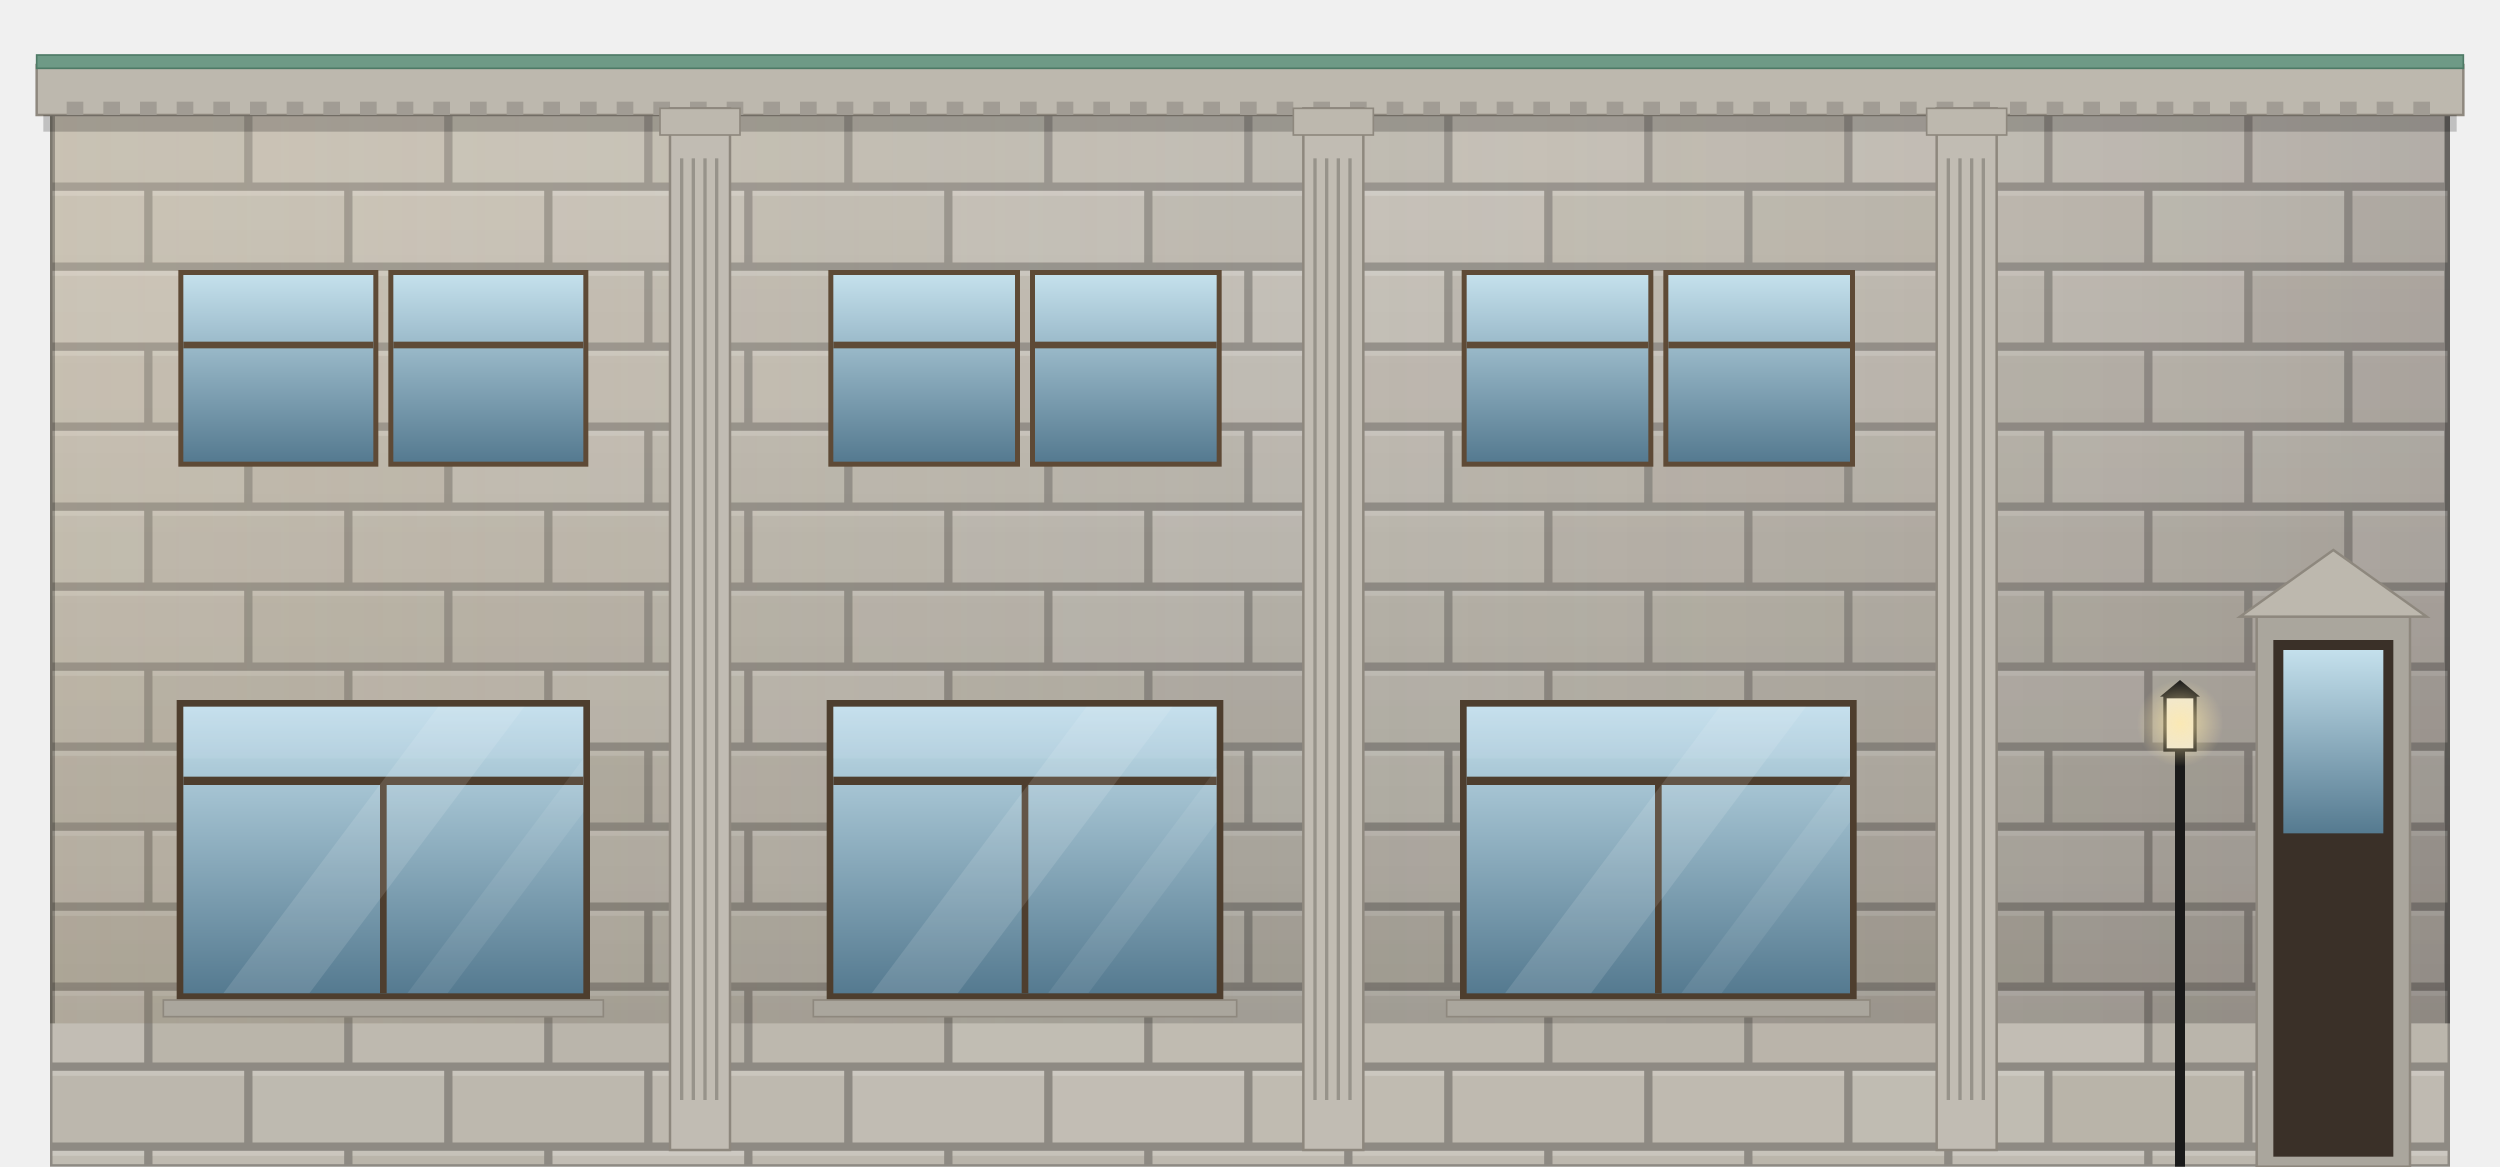
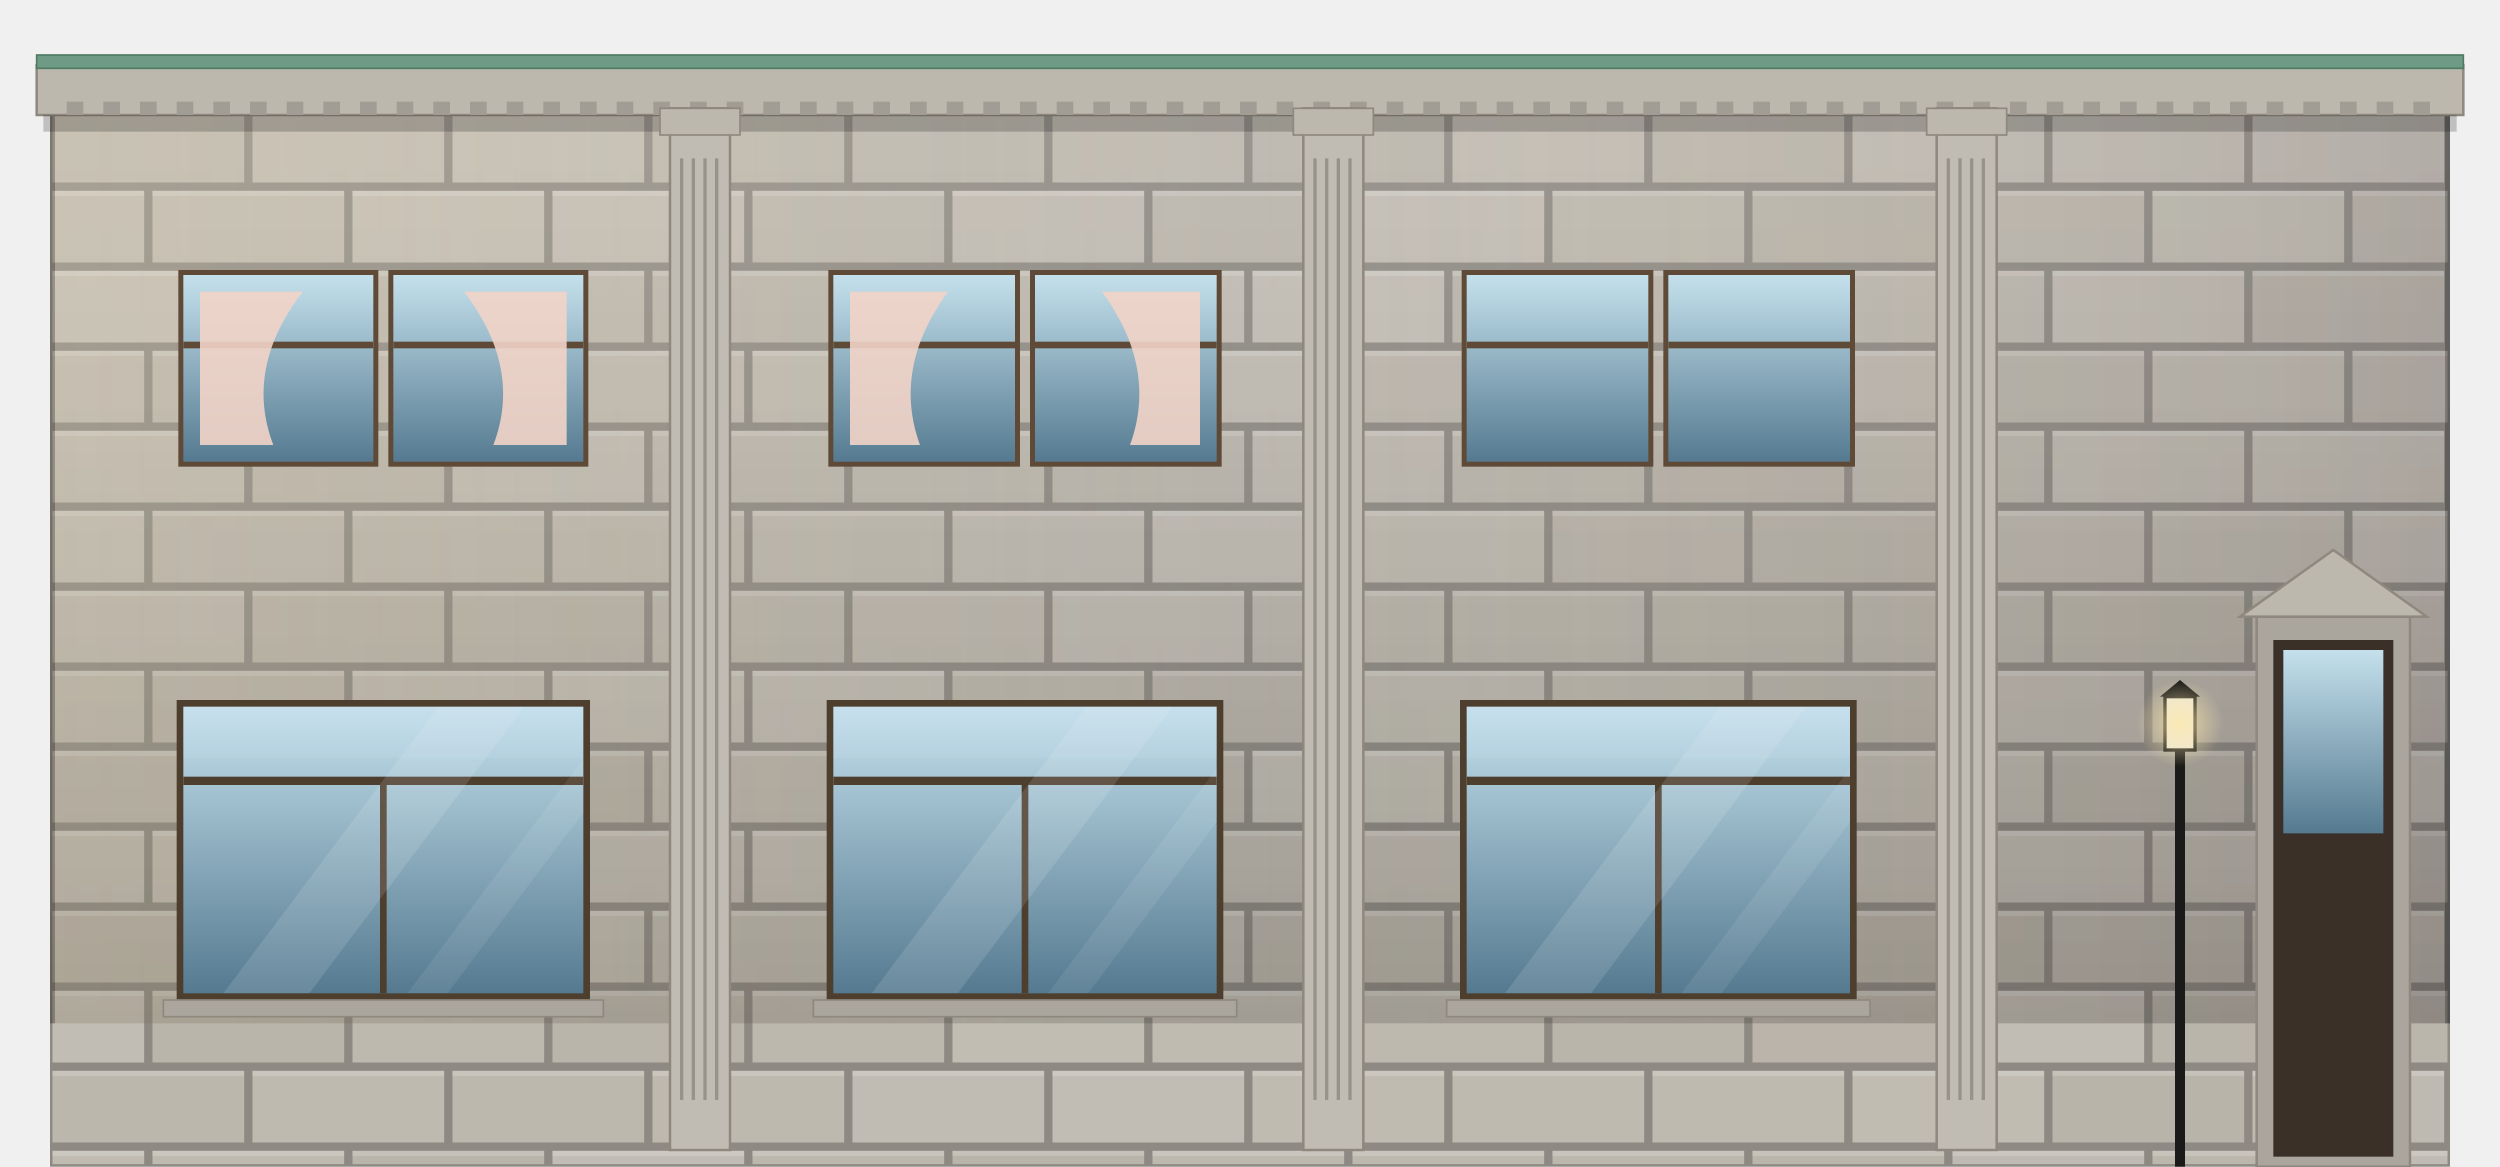
<svg xmlns="http://www.w3.org/2000/svg" width="1500.0" height="700.0" viewBox="0 0 1500.0 700.0">
  <defs>
    <linearGradient id="glass" x1="0" y1="0" x2="0" y2="1">
      <stop offset="0" stop-color="#C4E0EC" />
      <stop offset="1" stop-color="#557A90" />
    </linearGradient>
    <linearGradient id="shade" x1="0" y1="0" x2="0" y2="1">
      <stop offset="0" stop-color="#FFFFFF" stop-opacity="0.1" />
      <stop offset="1" stop-color="#000000" stop-opacity="0.16" />
    </linearGradient>
    <radialGradient id="glow">
      <stop offset="0" stop-color="#FFE9A8" stop-opacity="0.75" />
      <stop offset="1" stop-color="#FFE9A8" stop-opacity="0" />
    </radialGradient>
    <linearGradient id="warm" x1="0" y1="0" x2="0" y2="1">
      <stop offset="0" stop-color="#FFE7B5" />
      <stop offset="1" stop-color="#D98E4A" />
    </linearGradient>
    <linearGradient id="drop" x1="0" y1="0" x2="0" y2="1">
      <stop offset="0" stop-color="#2A1408" stop-opacity="0.3" />
      <stop offset="1" stop-color="#2A1408" stop-opacity="0" />
    </linearGradient>
    <linearGradient id="sun" x1="0" y1="0" x2="1" y2="0">
      <stop offset="0" stop-color="#FFE6B8" stop-opacity="0.14" />
      <stop offset="0.5" stop-color="#FFE6B8" stop-opacity="0" />
      <stop offset="1" stop-color="#1A0C14" stop-opacity="0.12" />
    </linearGradient>
    <radialGradient id="pumpkin_glow">
      <stop offset="0" stop-color="#FFB347" stop-opacity="0.6" />
      <stop offset="1" stop-color="#FFB347" stop-opacity="0" />
    </radialGradient>
  </defs>
  <rect x="30.0" y="65.0" width="1440.0" height="635.0" fill="#8e8a83" />
  <rect x="31.5" y="66.5" width="115.0" height="43.0" fill="#bab5ab" />
  <rect x="31.5" y="66.5" width="115.0" height="3.0" fill="#FFFFFF" opacity="0.18" />
  <rect x="151.5" y="66.5" width="115.0" height="43.0" fill="#bdb8ae" />
  <rect x="151.5" y="66.5" width="115.0" height="3.0" fill="#FFFFFF" opacity="0.18" />
  <rect x="271.5" y="66.5" width="115.0" height="43.0" fill="#bebab0" />
  <rect x="271.5" y="66.5" width="115.0" height="3.0" fill="#FFFFFF" opacity="0.18" />
  <rect x="391.5" y="66.5" width="115.0" height="43.0" fill="#bab5aa" />
  <rect x="391.5" y="66.5" width="115.0" height="3.0" fill="#FFFFFF" opacity="0.18" />
  <rect x="511.5" y="66.5" width="115.0" height="43.0" fill="#bab5ab" />
  <rect x="511.5" y="66.5" width="115.0" height="3.0" fill="#FFFFFF" opacity="0.18" />
  <rect x="631.5" y="66.5" width="115.0" height="43.0" fill="#bcb7ad" />
  <rect x="631.5" y="66.5" width="115.0" height="3.0" fill="#FFFFFF" opacity="0.18" />
  <rect x="751.5" y="66.5" width="115.0" height="43.0" fill="#b9b4aa" />
  <rect x="751.5" y="66.5" width="115.0" height="3.0" fill="#FFFFFF" opacity="0.18" />
  <rect x="871.5" y="66.5" width="115.0" height="43.0" fill="#bfbab0" />
  <rect x="871.5" y="66.5" width="115.0" height="3.0" fill="#FFFFFF" opacity="0.18" />
  <rect x="991.5" y="66.5" width="115.0" height="43.0" fill="#bbb6ab" />
  <rect x="991.5" y="66.5" width="115.0" height="3.0" fill="#FFFFFF" opacity="0.18" />
  <rect x="1111.5" y="66.5" width="115.0" height="43.0" fill="#c1bcb3" />
  <rect x="1111.5" y="66.5" width="115.0" height="3.0" fill="#FFFFFF" opacity="0.18" />
  <rect x="1231.5" y="66.5" width="115.0" height="43.0" fill="#c1bcb3" />
  <rect x="1231.5" y="66.5" width="115.0" height="3.0" fill="#FFFFFF" opacity="0.18" />
  <rect x="1351.5" y="66.5" width="115.0" height="43.0" fill="#c1bcb3" />
  <rect x="1351.5" y="66.5" width="115.0" height="3.0" fill="#FFFFFF" opacity="0.18" />
  <rect x="31.5" y="114.5" width="55.0" height="43.0" fill="#beb9af" />
  <rect x="31.5" y="114.5" width="55.0" height="3.0" fill="#FFFFFF" opacity="0.18" />
  <rect x="91.5" y="114.5" width="115.0" height="43.0" fill="#bdb8ae" />
  <rect x="91.5" y="114.5" width="115.0" height="3.0" fill="#FFFFFF" opacity="0.18" />
  <rect x="211.5" y="114.5" width="115.0" height="43.0" fill="#c0bbb1" />
  <rect x="211.5" y="114.5" width="115.0" height="3.0" fill="#FFFFFF" opacity="0.18" />
  <rect x="331.5" y="114.5" width="115.0" height="43.0" fill="#c0bbb2" />
  <rect x="331.5" y="114.5" width="115.0" height="3.0" fill="#FFFFFF" opacity="0.18" />
  <rect x="451.5" y="114.5" width="115.0" height="43.0" fill="#bbb6ac" />
  <rect x="451.5" y="114.5" width="115.0" height="3.0" fill="#FFFFFF" opacity="0.18" />
  <rect x="571.5" y="114.5" width="115.0" height="43.0" fill="#bfbab1" />
  <rect x="571.5" y="114.5" width="115.0" height="3.0" fill="#FFFFFF" opacity="0.18" />
  <rect x="691.5" y="114.5" width="115.0" height="43.0" fill="#bab5ab" />
  <rect x="691.5" y="114.5" width="115.0" height="3.0" fill="#FFFFFF" opacity="0.18" />
  <rect x="811.5" y="114.5" width="115.0" height="43.0" fill="#c1bcb3" />
  <rect x="811.5" y="114.5" width="115.0" height="3.0" fill="#FFFFFF" opacity="0.18" />
  <rect x="931.5" y="114.5" width="115.0" height="43.0" fill="#bdb8ad" />
  <rect x="931.5" y="114.5" width="115.0" height="3.0" fill="#FFFFFF" opacity="0.18" />
  <rect x="1051.5" y="114.5" width="115.0" height="43.0" fill="#bab5aa" />
  <rect x="1051.5" y="114.5" width="115.0" height="3.0" fill="#FFFFFF" opacity="0.18" />
  <rect x="1171.5" y="114.5" width="115.0" height="43.0" fill="#beb9af" />
  <rect x="1171.5" y="114.5" width="115.0" height="3.0" fill="#FFFFFF" opacity="0.18" />
  <rect x="1291.5" y="114.5" width="115.0" height="43.0" fill="#c2beb4" />
  <rect x="1291.5" y="114.5" width="115.0" height="3.0" fill="#FFFFFF" opacity="0.18" />
  <rect x="1411.5" y="114.5" width="57.0" height="43.0" fill="#bbb6ac" />
  <rect x="1411.5" y="114.5" width="57.0" height="3.0" fill="#FFFFFF" opacity="0.18" />
  <rect x="31.5" y="162.5" width="115.0" height="43.0" fill="#c1bcb3" />
  <rect x="31.5" y="162.5" width="115.0" height="3.0" fill="#FFFFFF" opacity="0.18" />
  <rect x="151.5" y="162.5" width="115.0" height="43.0" fill="#bcb7ad" />
  <rect x="151.5" y="162.5" width="115.0" height="3.0" fill="#FFFFFF" opacity="0.18" />
  <rect x="271.5" y="162.5" width="115.0" height="43.0" fill="#bcb7ad" />
  <rect x="271.5" y="162.5" width="115.0" height="3.0" fill="#FFFFFF" opacity="0.18" />
  <rect x="391.5" y="162.5" width="115.0" height="43.0" fill="#bab5ab" />
  <rect x="391.5" y="162.5" width="115.0" height="3.0" fill="#FFFFFF" opacity="0.18" />
  <rect x="511.5" y="162.5" width="115.0" height="43.0" fill="#bcb7ad" />
  <rect x="511.5" y="162.5" width="115.0" height="3.0" fill="#FFFFFF" opacity="0.18" />
  <rect x="631.5" y="162.5" width="115.0" height="43.0" fill="#c1bcb3" />
  <rect x="631.5" y="162.5" width="115.0" height="3.0" fill="#FFFFFF" opacity="0.18" />
  <rect x="751.5" y="162.5" width="115.0" height="43.0" fill="#c2bdb4" />
  <rect x="751.5" y="162.5" width="115.0" height="3.0" fill="#FFFFFF" opacity="0.18" />
  <rect x="871.5" y="162.5" width="115.0" height="43.0" fill="#bab5ab" />
  <rect x="871.5" y="162.5" width="115.0" height="3.0" fill="#FFFFFF" opacity="0.18" />
  <rect x="991.5" y="162.5" width="115.0" height="43.0" fill="#bcb7ad" />
  <rect x="991.5" y="162.5" width="115.0" height="3.0" fill="#FFFFFF" opacity="0.18" />
  <rect x="1111.5" y="162.5" width="115.0" height="43.0" fill="#bfbab0" />
  <rect x="1111.5" y="162.5" width="115.0" height="3.0" fill="#FFFFFF" opacity="0.18" />
  <rect x="1231.5" y="162.5" width="115.0" height="43.0" fill="#c2bdb4" />
  <rect x="1231.5" y="162.5" width="115.0" height="3.0" fill="#FFFFFF" opacity="0.18" />
  <rect x="1351.5" y="162.5" width="115.0" height="43.0" fill="#bab5ab" />
  <rect x="1351.5" y="162.5" width="115.0" height="3.0" fill="#FFFFFF" opacity="0.18" />
  <rect x="31.5" y="210.5" width="55.0" height="43.0" fill="#beb9af" />
  <rect x="31.5" y="210.5" width="55.0" height="3.0" fill="#FFFFFF" opacity="0.18" />
  <rect x="91.5" y="210.5" width="115.0" height="43.0" fill="#bcb7ad" />
  <rect x="91.5" y="210.5" width="115.0" height="3.0" fill="#FFFFFF" opacity="0.18" />
  <rect x="211.5" y="210.5" width="115.0" height="43.0" fill="#bdb7ad" />
  <rect x="211.5" y="210.5" width="115.0" height="3.0" fill="#FFFFFF" opacity="0.18" />
  <rect x="331.5" y="210.5" width="115.0" height="43.0" fill="#beb9af" />
  <rect x="331.5" y="210.5" width="115.0" height="3.0" fill="#FFFFFF" opacity="0.18" />
  <rect x="451.5" y="210.5" width="115.0" height="43.0" fill="#bfbab0" />
  <rect x="451.5" y="210.5" width="115.0" height="3.0" fill="#FFFFFF" opacity="0.18" />
  <rect x="571.5" y="210.5" width="115.0" height="43.0" fill="#bdb8ae" />
  <rect x="571.5" y="210.5" width="115.0" height="3.0" fill="#FFFFFF" opacity="0.18" />
  <rect x="691.5" y="210.5" width="115.0" height="43.0" fill="#c1bcb3" />
  <rect x="691.5" y="210.5" width="115.0" height="3.0" fill="#FFFFFF" opacity="0.18" />
  <rect x="811.5" y="210.5" width="115.0" height="43.0" fill="#bdb7ad" />
  <rect x="811.5" y="210.5" width="115.0" height="3.0" fill="#FFFFFF" opacity="0.18" />
  <rect x="931.5" y="210.5" width="115.0" height="43.0" fill="#c1bcb3" />
  <rect x="931.5" y="210.5" width="115.0" height="3.0" fill="#FFFFFF" opacity="0.18" />
  <rect x="1051.5" y="210.5" width="115.0" height="43.0" fill="#bfbab1" />
  <rect x="1051.5" y="210.5" width="115.0" height="3.0" fill="#FFFFFF" opacity="0.18" />
  <rect x="1171.5" y="210.5" width="115.0" height="43.0" fill="#bbb6ac" />
  <rect x="1171.5" y="210.5" width="115.0" height="3.0" fill="#FFFFFF" opacity="0.18" />
  <rect x="1291.5" y="210.5" width="115.0" height="43.0" fill="#bfbbb1" />
  <rect x="1291.5" y="210.5" width="115.0" height="3.0" fill="#FFFFFF" opacity="0.18" />
  <rect x="1411.5" y="210.5" width="57.0" height="43.0" fill="#bcb7ad" />
  <rect x="1411.5" y="210.5" width="57.0" height="3.0" fill="#FFFFFF" opacity="0.18" />
  <rect x="31.5" y="258.5" width="115.0" height="43.0" fill="#bfbab0" />
  <rect x="31.5" y="258.5" width="115.0" height="3.0" fill="#FFFFFF" opacity="0.18" />
  <rect x="151.5" y="258.5" width="115.0" height="43.0" fill="#bbb6ac" />
  <rect x="151.5" y="258.5" width="115.0" height="3.0" fill="#FFFFFF" opacity="0.18" />
  <rect x="271.5" y="258.5" width="115.0" height="43.0" fill="#c0bbb2" />
  <rect x="271.5" y="258.5" width="115.0" height="3.0" fill="#FFFFFF" opacity="0.18" />
  <rect x="391.5" y="258.5" width="115.0" height="43.0" fill="#bcb7ad" />
  <rect x="391.5" y="258.5" width="115.0" height="3.0" fill="#FFFFFF" opacity="0.18" />
  <rect x="511.5" y="258.5" width="115.0" height="43.0" fill="#bdb8ae" />
  <rect x="511.5" y="258.5" width="115.0" height="3.0" fill="#FFFFFF" opacity="0.18" />
  <rect x="631.5" y="258.5" width="115.0" height="43.0" fill="#bcb7ad" />
  <rect x="631.5" y="258.5" width="115.0" height="3.0" fill="#FFFFFF" opacity="0.18" />
  <rect x="751.5" y="258.5" width="115.0" height="43.0" fill="#bfbab1" />
  <rect x="751.5" y="258.5" width="115.0" height="3.0" fill="#FFFFFF" opacity="0.18" />
  <rect x="871.5" y="258.5" width="115.0" height="43.0" fill="#bcb7ad" />
  <rect x="871.5" y="258.5" width="115.0" height="3.0" fill="#FFFFFF" opacity="0.18" />
  <rect x="991.5" y="258.5" width="115.0" height="43.0" fill="#bab4aa" />
  <rect x="991.5" y="258.5" width="115.0" height="3.0" fill="#FFFFFF" opacity="0.18" />
  <rect x="1111.5" y="258.5" width="115.0" height="43.0" fill="#bdb8ae" />
  <rect x="1111.5" y="258.5" width="115.0" height="3.0" fill="#FFFFFF" opacity="0.18" />
  <rect x="1231.5" y="258.5" width="115.0" height="43.0" fill="#c0bcb2" />
  <rect x="1231.5" y="258.5" width="115.0" height="3.0" fill="#FFFFFF" opacity="0.18" />
  <rect x="1351.5" y="258.5" width="115.0" height="43.0" fill="#c2beb4" />
  <rect x="1351.5" y="258.5" width="115.0" height="3.0" fill="#FFFFFF" opacity="0.18" />
  <rect x="31.5" y="306.5" width="55.0" height="43.0" fill="#c0bcb2" />
  <rect x="31.5" y="306.5" width="55.0" height="3.0" fill="#FFFFFF" opacity="0.18" />
  <rect x="91.5" y="306.5" width="115.0" height="43.0" fill="#bcb7ad" />
  <rect x="91.5" y="306.5" width="115.0" height="3.0" fill="#FFFFFF" opacity="0.18" />
  <rect x="211.5" y="306.5" width="115.0" height="43.0" fill="#bdb8ae" />
  <rect x="211.5" y="306.5" width="115.0" height="3.0" fill="#FFFFFF" opacity="0.18" />
  <rect x="331.5" y="306.5" width="115.0" height="43.0" fill="#bdb8ae" />
  <rect x="331.5" y="306.5" width="115.0" height="3.0" fill="#FFFFFF" opacity="0.18" />
  <rect x="451.5" y="306.5" width="115.0" height="43.0" fill="#beb9af" />
  <rect x="451.5" y="306.5" width="115.0" height="3.0" fill="#FFFFFF" opacity="0.18" />
  <rect x="571.5" y="306.5" width="115.0" height="43.0" fill="#bfbab1" />
  <rect x="571.5" y="306.5" width="115.0" height="3.0" fill="#FFFFFF" opacity="0.18" />
  <rect x="691.5" y="306.5" width="115.0" height="43.0" fill="#c1bcb3" />
  <rect x="691.5" y="306.5" width="115.0" height="3.0" fill="#FFFFFF" opacity="0.18" />
  <rect x="811.5" y="306.5" width="115.0" height="43.0" fill="#c0bbb1" />
  <rect x="811.5" y="306.5" width="115.0" height="3.0" fill="#FFFFFF" opacity="0.18" />
  <rect x="931.5" y="306.5" width="115.0" height="43.0" fill="#bbb6ac" />
  <rect x="931.5" y="306.5" width="115.0" height="3.0" fill="#FFFFFF" opacity="0.18" />
  <rect x="1051.5" y="306.5" width="115.0" height="43.0" fill="#b9b4aa" />
  <rect x="1051.5" y="306.5" width="115.0" height="3.0" fill="#FFFFFF" opacity="0.18" />
  <rect x="1171.5" y="306.5" width="115.0" height="43.0" fill="#bdb8af" />
  <rect x="1171.5" y="306.5" width="115.0" height="3.0" fill="#FFFFFF" opacity="0.18" />
  <rect x="1291.5" y="306.5" width="115.0" height="43.0" fill="#beb9af" />
  <rect x="1291.5" y="306.5" width="115.0" height="3.0" fill="#FFFFFF" opacity="0.18" />
  <rect x="1411.5" y="306.5" width="57.0" height="43.0" fill="#c2beb4" />
  <rect x="1411.5" y="306.5" width="57.0" height="3.0" fill="#FFFFFF" opacity="0.18" />
  <rect x="31.5" y="354.5" width="115.0" height="43.0" fill="#beb9af" />
  <rect x="31.5" y="354.5" width="115.0" height="3.0" fill="#FFFFFF" opacity="0.18" />
  <rect x="151.5" y="354.5" width="115.0" height="43.0" fill="#bab5aa" />
  <rect x="151.5" y="354.5" width="115.0" height="3.0" fill="#FFFFFF" opacity="0.18" />
  <rect x="271.5" y="354.5" width="115.0" height="43.0" fill="#bab4aa" />
  <rect x="271.5" y="354.5" width="115.0" height="3.0" fill="#FFFFFF" opacity="0.18" />
  <rect x="391.5" y="354.5" width="115.0" height="43.0" fill="#bbb6ac" />
  <rect x="391.5" y="354.5" width="115.0" height="3.0" fill="#FFFFFF" opacity="0.18" />
  <rect x="511.5" y="354.5" width="115.0" height="43.0" fill="#bdb8ae" />
  <rect x="511.5" y="354.5" width="115.0" height="3.0" fill="#FFFFFF" opacity="0.18" />
  <rect x="631.5" y="354.5" width="115.0" height="43.0" fill="#c0bbb2" />
  <rect x="631.5" y="354.5" width="115.0" height="3.0" fill="#FFFFFF" opacity="0.18" />
  <rect x="751.5" y="354.5" width="115.0" height="43.0" fill="#bcb7ad" />
  <rect x="751.5" y="354.5" width="115.0" height="3.0" fill="#FFFFFF" opacity="0.18" />
  <rect x="871.5" y="354.5" width="115.0" height="43.0" fill="#bbb6ac" />
  <rect x="871.5" y="354.5" width="115.0" height="3.0" fill="#FFFFFF" opacity="0.18" />
  <rect x="991.5" y="354.5" width="115.0" height="43.0" fill="#bab5aa" />
  <rect x="991.5" y="354.5" width="115.0" height="3.0" fill="#FFFFFF" opacity="0.18" />
  <rect x="1111.5" y="354.5" width="115.0" height="43.0" fill="#bab5ab" />
  <rect x="1111.5" y="354.5" width="115.0" height="3.0" fill="#FFFFFF" opacity="0.18" />
  <rect x="1231.5" y="354.5" width="115.0" height="43.0" fill="#bab5aa" />
  <rect x="1231.5" y="354.5" width="115.0" height="3.0" fill="#FFFFFF" opacity="0.18" />
  <rect x="1351.5" y="354.5" width="115.0" height="43.0" fill="#bfbab0" />
  <rect x="1351.5" y="354.5" width="115.0" height="3.0" fill="#FFFFFF" opacity="0.18" />
  <rect x="31.5" y="402.5" width="55.0" height="43.0" fill="#bdb8ad" />
  <rect x="31.5" y="402.5" width="55.0" height="3.0" fill="#FFFFFF" opacity="0.18" />
  <rect x="91.5" y="402.5" width="115.0" height="43.0" fill="#bab5aa" />
  <rect x="91.5" y="402.5" width="115.0" height="3.0" fill="#FFFFFF" opacity="0.18" />
  <rect x="211.5" y="402.5" width="115.0" height="43.0" fill="#bfbab0" />
  <rect x="211.5" y="402.5" width="115.0" height="3.0" fill="#FFFFFF" opacity="0.18" />
  <rect x="331.5" y="402.5" width="115.0" height="43.0" fill="#c1bdb3" />
  <rect x="331.5" y="402.5" width="115.0" height="3.0" fill="#FFFFFF" opacity="0.18" />
  <rect x="451.5" y="402.5" width="115.0" height="43.0" fill="#c2bdb4" />
  <rect x="451.5" y="402.5" width="115.0" height="3.0" fill="#FFFFFF" opacity="0.18" />
  <rect x="571.5" y="402.5" width="115.0" height="43.0" fill="#bcb7ac" />
  <rect x="571.5" y="402.5" width="115.0" height="3.0" fill="#FFFFFF" opacity="0.18" />
  <rect x="691.5" y="402.5" width="115.0" height="43.0" fill="#bab4aa" />
  <rect x="691.5" y="402.5" width="115.0" height="3.0" fill="#FFFFFF" opacity="0.18" />
  <rect x="811.5" y="402.5" width="115.0" height="43.0" fill="#bfbbb1" />
  <rect x="811.5" y="402.5" width="115.0" height="3.0" fill="#FFFFFF" opacity="0.18" />
  <rect x="931.5" y="402.5" width="115.0" height="43.0" fill="#bdb8ae" />
  <rect x="931.5" y="402.5" width="115.0" height="3.0" fill="#FFFFFF" opacity="0.18" />
  <rect x="1051.5" y="402.5" width="115.0" height="43.0" fill="#bab5aa" />
  <rect x="1051.5" y="402.5" width="115.0" height="3.0" fill="#FFFFFF" opacity="0.18" />
  <rect x="1171.5" y="402.5" width="115.0" height="43.0" fill="#bfbab1" />
  <rect x="1171.5" y="402.5" width="115.0" height="3.0" fill="#FFFFFF" opacity="0.18" />
  <rect x="1291.5" y="402.5" width="115.0" height="43.0" fill="#bcb7ad" />
  <rect x="1291.5" y="402.5" width="115.0" height="3.0" fill="#FFFFFF" opacity="0.18" />
  <rect x="1411.5" y="402.5" width="57.0" height="43.0" fill="#bab5ab" />
  <rect x="1411.5" y="402.5" width="57.0" height="3.0" fill="#FFFFFF" opacity="0.18" />
  <rect x="31.5" y="450.5" width="115.0" height="43.0" fill="#bab5ab" />
  <rect x="31.5" y="450.5" width="115.0" height="3.0" fill="#FFFFFF" opacity="0.18" />
  <rect x="151.5" y="450.5" width="115.0" height="43.0" fill="#b9b4a9" />
  <rect x="151.5" y="450.5" width="115.0" height="3.0" fill="#FFFFFF" opacity="0.18" />
  <rect x="271.5" y="450.5" width="115.0" height="43.0" fill="#b9b4a9" />
  <rect x="271.5" y="450.5" width="115.0" height="3.0" fill="#FFFFFF" opacity="0.18" />
  <rect x="391.5" y="450.5" width="115.0" height="43.0" fill="#bdb8ae" />
  <rect x="391.5" y="450.5" width="115.0" height="3.0" fill="#FFFFFF" opacity="0.18" />
  <rect x="511.5" y="450.5" width="115.0" height="43.0" fill="#bab5aa" />
  <rect x="511.5" y="450.5" width="115.0" height="3.0" fill="#FFFFFF" opacity="0.18" />
  <rect x="631.5" y="450.5" width="115.0" height="43.0" fill="#bcb7ac" />
  <rect x="631.5" y="450.5" width="115.0" height="3.0" fill="#FFFFFF" opacity="0.18" />
  <rect x="751.5" y="450.5" width="115.0" height="43.0" fill="#c1bdb3" />
  <rect x="751.5" y="450.5" width="115.0" height="3.0" fill="#FFFFFF" opacity="0.18" />
  <rect x="871.5" y="450.5" width="115.0" height="43.0" fill="#bdb8ae" />
  <rect x="871.5" y="450.5" width="115.0" height="3.0" fill="#FFFFFF" opacity="0.18" />
  <rect x="991.5" y="450.5" width="115.0" height="43.0" fill="#c0bbb1" />
  <rect x="991.5" y="450.5" width="115.0" height="3.0" fill="#FFFFFF" opacity="0.18" />
  <rect x="1111.5" y="450.5" width="115.0" height="43.0" fill="#c0bbb1" />
  <rect x="1111.5" y="450.5" width="115.0" height="3.0" fill="#FFFFFF" opacity="0.18" />
  <rect x="1231.5" y="450.5" width="115.0" height="43.0" fill="#b9b4aa" />
  <rect x="1231.5" y="450.5" width="115.0" height="3.0" fill="#FFFFFF" opacity="0.18" />
  <rect x="1351.5" y="450.5" width="115.0" height="43.0" fill="#c1bdb3" />
  <rect x="1351.5" y="450.5" width="115.0" height="3.0" fill="#FFFFFF" opacity="0.18" />
  <rect x="31.5" y="498.5" width="55.0" height="43.0" fill="#c0bbb2" />
  <rect x="31.5" y="498.5" width="55.0" height="3.0" fill="#FFFFFF" opacity="0.18" />
  <rect x="91.5" y="498.5" width="115.0" height="43.0" fill="#c0bbb2" />
  <rect x="91.5" y="498.5" width="115.0" height="3.0" fill="#FFFFFF" opacity="0.18" />
  <rect x="211.5" y="498.5" width="115.0" height="43.0" fill="#beb9b0" />
  <rect x="211.5" y="498.5" width="115.0" height="3.0" fill="#FFFFFF" opacity="0.18" />
  <rect x="331.5" y="498.5" width="115.0" height="43.0" fill="#c0bbb2" />
  <rect x="331.5" y="498.5" width="115.0" height="3.0" fill="#FFFFFF" opacity="0.18" />
  <rect x="451.5" y="498.5" width="115.0" height="43.0" fill="#c2bdb4" />
  <rect x="451.5" y="498.5" width="115.0" height="3.0" fill="#FFFFFF" opacity="0.18" />
  <rect x="571.5" y="498.5" width="115.0" height="43.0" fill="#c0bbb2" />
  <rect x="571.5" y="498.5" width="115.0" height="3.0" fill="#FFFFFF" opacity="0.18" />
  <rect x="691.5" y="498.5" width="115.0" height="43.0" fill="#bdb8ae" />
  <rect x="691.5" y="498.5" width="115.0" height="3.0" fill="#FFFFFF" opacity="0.18" />
  <rect x="811.5" y="498.5" width="115.0" height="43.0" fill="#bfbab0" />
  <rect x="811.5" y="498.5" width="115.0" height="3.0" fill="#FFFFFF" opacity="0.18" />
  <rect x="931.5" y="498.5" width="115.0" height="43.0" fill="#bebab0" />
  <rect x="931.5" y="498.5" width="115.0" height="3.0" fill="#FFFFFF" opacity="0.18" />
  <rect x="1051.5" y="498.5" width="115.0" height="43.0" fill="#beb9af" />
  <rect x="1051.5" y="498.5" width="115.0" height="3.0" fill="#FFFFFF" opacity="0.18" />
  <rect x="1171.5" y="498.5" width="115.0" height="43.0" fill="#c1bcb3" />
  <rect x="1171.5" y="498.5" width="115.0" height="3.0" fill="#FFFFFF" opacity="0.18" />
  <rect x="1291.5" y="498.5" width="115.0" height="43.0" fill="#c0bbb1" />
  <rect x="1291.5" y="498.5" width="115.0" height="3.0" fill="#FFFFFF" opacity="0.18" />
  <rect x="1411.5" y="498.5" width="57.0" height="43.0" fill="#b9b4aa" />
  <rect x="1411.5" y="498.5" width="57.0" height="3.0" fill="#FFFFFF" opacity="0.18" />
  <rect x="31.5" y="546.5" width="115.0" height="43.0" fill="#bab5aa" />
  <rect x="31.5" y="546.5" width="115.0" height="3.0" fill="#FFFFFF" opacity="0.18" />
  <rect x="151.5" y="546.5" width="115.0" height="43.0" fill="#bab5aa" />
  <rect x="151.5" y="546.5" width="115.0" height="3.0" fill="#FFFFFF" opacity="0.18" />
  <rect x="271.5" y="546.5" width="115.0" height="43.0" fill="#bfbab0" />
  <rect x="271.5" y="546.5" width="115.0" height="3.0" fill="#FFFFFF" opacity="0.18" />
  <rect x="391.5" y="546.5" width="115.0" height="43.0" fill="#bdb8ae" />
  <rect x="391.5" y="546.5" width="115.0" height="3.0" fill="#FFFFFF" opacity="0.18" />
  <rect x="511.5" y="546.5" width="115.0" height="43.0" fill="#bfbab0" />
  <rect x="511.5" y="546.5" width="115.0" height="3.0" fill="#FFFFFF" opacity="0.18" />
  <rect x="631.5" y="546.5" width="115.0" height="43.0" fill="#beb9af" />
  <rect x="631.5" y="546.5" width="115.0" height="3.0" fill="#FFFFFF" opacity="0.18" />
  <rect x="751.5" y="546.5" width="115.0" height="43.0" fill="#bab5aa" />
  <rect x="751.5" y="546.5" width="115.0" height="3.0" fill="#FFFFFF" opacity="0.18" />
  <rect x="871.5" y="546.5" width="115.0" height="43.0" fill="#bbb6ac" />
  <rect x="871.5" y="546.5" width="115.0" height="3.0" fill="#FFFFFF" opacity="0.18" />
  <rect x="991.5" y="546.5" width="115.0" height="43.0" fill="#c1bcb2" />
  <rect x="991.5" y="546.5" width="115.0" height="3.0" fill="#FFFFFF" opacity="0.18" />
  <rect x="1111.5" y="546.5" width="115.0" height="43.0" fill="#b9b4a9" />
  <rect x="1111.5" y="546.5" width="115.0" height="3.0" fill="#FFFFFF" opacity="0.18" />
  <rect x="1231.5" y="546.5" width="115.0" height="43.0" fill="#bbb6ac" />
  <rect x="1231.5" y="546.5" width="115.0" height="3.0" fill="#FFFFFF" opacity="0.18" />
  <rect x="1351.5" y="546.5" width="115.0" height="43.0" fill="#beb9af" />
  <rect x="1351.5" y="546.5" width="115.0" height="3.0" fill="#FFFFFF" opacity="0.18" />
  <rect x="31.5" y="594.5" width="55.0" height="43.0" fill="#c2bdb4" />
  <rect x="31.5" y="594.5" width="55.0" height="3.0" fill="#FFFFFF" opacity="0.18" />
  <rect x="91.5" y="594.5" width="115.0" height="43.0" fill="#bab5aa" />
  <rect x="91.5" y="594.5" width="115.0" height="3.0" fill="#FFFFFF" opacity="0.18" />
  <rect x="211.5" y="594.5" width="115.0" height="43.0" fill="#beb9af" />
  <rect x="211.5" y="594.5" width="115.0" height="3.0" fill="#FFFFFF" opacity="0.18" />
  <rect x="331.5" y="594.5" width="115.0" height="43.0" fill="#bab5ab" />
  <rect x="331.5" y="594.5" width="115.0" height="3.0" fill="#FFFFFF" opacity="0.18" />
  <rect x="451.5" y="594.5" width="115.0" height="43.0" fill="#bdb8ae" />
  <rect x="451.5" y="594.5" width="115.0" height="3.0" fill="#FFFFFF" opacity="0.18" />
  <rect x="571.5" y="594.5" width="115.0" height="43.0" fill="#c1bdb3" />
  <rect x="571.5" y="594.5" width="115.0" height="3.0" fill="#FFFFFF" opacity="0.18" />
  <rect x="691.5" y="594.5" width="115.0" height="43.0" fill="#c0bbb1" />
  <rect x="691.5" y="594.5" width="115.0" height="3.0" fill="#FFFFFF" opacity="0.18" />
  <rect x="811.5" y="594.5" width="115.0" height="43.0" fill="#beb9af" />
  <rect x="811.5" y="594.5" width="115.0" height="3.0" fill="#FFFFFF" opacity="0.18" />
  <rect x="931.5" y="594.5" width="115.0" height="43.0" fill="#bab5ab" />
  <rect x="931.5" y="594.5" width="115.0" height="3.0" fill="#FFFFFF" opacity="0.18" />
  <rect x="1051.5" y="594.5" width="115.0" height="43.0" fill="#bab4aa" />
  <rect x="1051.5" y="594.5" width="115.0" height="3.0" fill="#FFFFFF" opacity="0.18" />
  <rect x="1171.5" y="594.5" width="115.0" height="43.0" fill="#c2bdb4" />
  <rect x="1171.5" y="594.5" width="115.0" height="3.0" fill="#FFFFFF" opacity="0.18" />
  <rect x="1291.5" y="594.5" width="115.0" height="43.0" fill="#bab5ab" />
  <rect x="1291.5" y="594.5" width="115.0" height="3.0" fill="#FFFFFF" opacity="0.18" />
  <rect x="1411.5" y="594.5" width="57.0" height="43.0" fill="#bbb6ac" />
  <rect x="1411.5" y="594.5" width="57.0" height="3.0" fill="#FFFFFF" opacity="0.18" />
  <rect x="31.5" y="642.5" width="115.0" height="43.0" fill="#bcb7ad" />
  <rect x="31.5" y="642.5" width="115.0" height="3.0" fill="#FFFFFF" opacity="0.18" />
  <rect x="151.5" y="642.5" width="115.0" height="43.0" fill="#bebab0" />
  <rect x="151.5" y="642.5" width="115.0" height="3.0" fill="#FFFFFF" opacity="0.18" />
  <rect x="271.5" y="642.5" width="115.0" height="43.0" fill="#bdb8ae" />
  <rect x="271.5" y="642.5" width="115.0" height="3.0" fill="#FFFFFF" opacity="0.18" />
  <rect x="391.5" y="642.5" width="115.0" height="43.0" fill="#beb9af" />
  <rect x="391.5" y="642.5" width="115.0" height="3.0" fill="#FFFFFF" opacity="0.18" />
  <rect x="511.5" y="642.5" width="115.0" height="43.0" fill="#c1bcb3" />
  <rect x="511.5" y="642.5" width="115.0" height="3.0" fill="#FFFFFF" opacity="0.18" />
  <rect x="631.5" y="642.5" width="115.0" height="43.0" fill="#c2bdb4" />
  <rect x="631.5" y="642.5" width="115.0" height="3.0" fill="#FFFFFF" opacity="0.18" />
  <rect x="751.5" y="642.5" width="115.0" height="43.0" fill="#c0bbb1" />
  <rect x="751.5" y="642.5" width="115.0" height="3.0" fill="#FFFFFF" opacity="0.18" />
  <rect x="871.5" y="642.5" width="115.0" height="43.0" fill="#bfbab0" />
  <rect x="871.5" y="642.5" width="115.0" height="3.0" fill="#FFFFFF" opacity="0.18" />
  <rect x="991.5" y="642.5" width="115.0" height="43.0" fill="#bfbab0" />
  <rect x="991.5" y="642.5" width="115.0" height="3.0" fill="#FFFFFF" opacity="0.18" />
  <rect x="1111.5" y="642.5" width="115.0" height="43.0" fill="#c0bcb2" />
  <rect x="1111.5" y="642.5" width="115.0" height="3.0" fill="#FFFFFF" opacity="0.18" />
  <rect x="1231.5" y="642.5" width="115.0" height="43.0" fill="#b9b4a9" />
  <rect x="1231.5" y="642.5" width="115.0" height="3.0" fill="#FFFFFF" opacity="0.18" />
  <rect x="1351.5" y="642.5" width="115.0" height="43.0" fill="#bfbab1" />
  <rect x="1351.5" y="642.5" width="115.0" height="3.0" fill="#FFFFFF" opacity="0.18" />
  <rect x="31.5" y="690.5" width="55.0" height="8.0" fill="#c0bcb2" />
  <rect x="31.5" y="690.5" width="55.0" height="3.0" fill="#FFFFFF" opacity="0.18" />
  <rect x="91.5" y="690.5" width="115.0" height="8.0" fill="#bfbab0" />
  <rect x="91.5" y="690.5" width="115.0" height="3.0" fill="#FFFFFF" opacity="0.18" />
  <rect x="211.5" y="690.5" width="115.0" height="8.0" fill="#bab5aa" />
  <rect x="211.5" y="690.5" width="115.0" height="3.0" fill="#FFFFFF" opacity="0.18" />
  <rect x="331.5" y="690.5" width="115.0" height="8.0" fill="#c2bdb4" />
  <rect x="331.5" y="690.5" width="115.0" height="3.0" fill="#FFFFFF" opacity="0.18" />
  <rect x="451.5" y="690.5" width="115.0" height="8.0" fill="#bdb8ae" />
  <rect x="451.5" y="690.5" width="115.0" height="3.0" fill="#FFFFFF" opacity="0.18" />
  <rect x="571.5" y="690.5" width="115.0" height="8.0" fill="#b9b4aa" />
  <rect x="571.5" y="690.5" width="115.0" height="3.0" fill="#FFFFFF" opacity="0.18" />
  <rect x="691.5" y="690.5" width="115.0" height="8.0" fill="#beb9af" />
  <rect x="691.5" y="690.5" width="115.0" height="3.0" fill="#FFFFFF" opacity="0.18" />
  <rect x="811.5" y="690.5" width="115.0" height="8.0" fill="#beb9af" />
  <rect x="811.5" y="690.5" width="115.0" height="3.0" fill="#FFFFFF" opacity="0.18" />
  <rect x="931.5" y="690.5" width="115.0" height="8.0" fill="#bdb8ae" />
  <rect x="931.5" y="690.5" width="115.0" height="3.0" fill="#FFFFFF" opacity="0.18" />
  <rect x="1051.5" y="690.5" width="115.0" height="8.0" fill="#bbb6ab" />
  <rect x="1051.5" y="690.5" width="115.0" height="3.0" fill="#FFFFFF" opacity="0.18" />
  <rect x="1171.5" y="690.5" width="115.0" height="8.0" fill="#c0bbb2" />
  <rect x="1171.5" y="690.5" width="115.0" height="3.0" fill="#FFFFFF" opacity="0.18" />
  <rect x="1291.5" y="690.5" width="115.0" height="8.0" fill="#bcb7ad" />
  <rect x="1291.5" y="690.5" width="115.0" height="3.0" fill="#FFFFFF" opacity="0.18" />
  <rect x="1411.5" y="690.5" width="57.0" height="8.0" fill="#c1bcb3" />
  <rect x="1411.5" y="690.5" width="57.0" height="3.0" fill="#FFFFFF" opacity="0.18" />
  <rect x="30.0" y="65.0" width="1440.0" height="549.0" fill="url(#shade)" />
  <rect x="30.0" y="65.0" width="1440.0" height="549.0" fill="url(#sun)" />
  <rect x="30.0" y="65.0" width="3.0" height="549.0" fill="#000000" opacity="0.25" />
  <rect x="1467.0" y="65.0" width="3.0" height="549.0" fill="#000000" opacity="0.25" />
  <rect x="22.0" y="39.0" width="1456.0" height="30.0" fill="#BDB8AE" stroke="#8E887E" stroke-width="1.5" />
  <rect x="22.0" y="33.0" width="1456.0" height="8.0" fill="#6E9A86" stroke="#4E7A66" stroke-width="1.0" />
  <rect x="26.0" y="69.0" width="1448.0" height="10.0" fill="#000000" opacity="0.2" />
  <rect x="40.0" y="61.0" width="10.0" height="8.0" fill="#a19c94" />
  <rect x="62.0" y="61.0" width="10.0" height="8.0" fill="#a19c94" />
  <rect x="84.0" y="61.0" width="10.0" height="8.0" fill="#a19c94" />
  <rect x="106.0" y="61.0" width="10.0" height="8.0" fill="#a19c94" />
  <rect x="128.0" y="61.0" width="10.0" height="8.0" fill="#a19c94" />
  <rect x="150.0" y="61.0" width="10.0" height="8.0" fill="#a19c94" />
  <rect x="172.0" y="61.0" width="10.0" height="8.0" fill="#a19c94" />
  <rect x="194.0" y="61.0" width="10.0" height="8.0" fill="#a19c94" />
  <rect x="216.0" y="61.0" width="10.0" height="8.0" fill="#a19c94" />
  <rect x="238.0" y="61.0" width="10.0" height="8.0" fill="#a19c94" />
  <rect x="260.0" y="61.0" width="10.0" height="8.0" fill="#a19c94" />
  <rect x="282.0" y="61.0" width="10.0" height="8.0" fill="#a19c94" />
  <rect x="304.0" y="61.0" width="10.0" height="8.0" fill="#a19c94" />
  <rect x="326.0" y="61.0" width="10.0" height="8.0" fill="#a19c94" />
  <rect x="348.0" y="61.0" width="10.0" height="8.0" fill="#a19c94" />
  <rect x="370.0" y="61.0" width="10.0" height="8.0" fill="#a19c94" />
  <rect x="392.0" y="61.0" width="10.0" height="8.0" fill="#a19c94" />
  <rect x="414.0" y="61.0" width="10.0" height="8.0" fill="#a19c94" />
  <rect x="436.0" y="61.0" width="10.0" height="8.0" fill="#a19c94" />
  <rect x="458.0" y="61.0" width="10.0" height="8.0" fill="#a19c94" />
  <rect x="480.0" y="61.0" width="10.0" height="8.0" fill="#a19c94" />
  <rect x="502.0" y="61.0" width="10.0" height="8.0" fill="#a19c94" />
  <rect x="524.0" y="61.0" width="10.0" height="8.0" fill="#a19c94" />
  <rect x="546.0" y="61.0" width="10.0" height="8.0" fill="#a19c94" />
  <rect x="568.0" y="61.0" width="10.0" height="8.0" fill="#a19c94" />
  <rect x="590.0" y="61.0" width="10.0" height="8.0" fill="#a19c94" />
  <rect x="612.0" y="61.0" width="10.0" height="8.0" fill="#a19c94" />
  <rect x="634.0" y="61.0" width="10.0" height="8.0" fill="#a19c94" />
  <rect x="656.0" y="61.0" width="10.0" height="8.0" fill="#a19c94" />
  <rect x="678.0" y="61.0" width="10.0" height="8.0" fill="#a19c94" />
  <rect x="700.0" y="61.0" width="10.0" height="8.0" fill="#a19c94" />
  <rect x="722.0" y="61.0" width="10.0" height="8.0" fill="#a19c94" />
  <rect x="744.0" y="61.0" width="10.0" height="8.0" fill="#a19c94" />
  <rect x="766.0" y="61.0" width="10.0" height="8.0" fill="#a19c94" />
  <rect x="788.0" y="61.0" width="10.0" height="8.0" fill="#a19c94" />
  <rect x="810.0" y="61.0" width="10.0" height="8.0" fill="#a19c94" />
  <rect x="832.0" y="61.0" width="10.0" height="8.0" fill="#a19c94" />
  <rect x="854.0" y="61.0" width="10.0" height="8.0" fill="#a19c94" />
  <rect x="876.0" y="61.0" width="10.0" height="8.0" fill="#a19c94" />
  <rect x="898.0" y="61.0" width="10.0" height="8.0" fill="#a19c94" />
  <rect x="920.0" y="61.0" width="10.0" height="8.0" fill="#a19c94" />
  <rect x="942.0" y="61.0" width="10.0" height="8.0" fill="#a19c94" />
  <rect x="964.0" y="61.0" width="10.0" height="8.0" fill="#a19c94" />
  <rect x="986.0" y="61.0" width="10.0" height="8.0" fill="#a19c94" />
  <rect x="1008.0" y="61.0" width="10.0" height="8.0" fill="#a19c94" />
  <rect x="1030.0" y="61.0" width="10.0" height="8.0" fill="#a19c94" />
  <rect x="1052.0" y="61.0" width="10.0" height="8.0" fill="#a19c94" />
  <rect x="1074.0" y="61.0" width="10.0" height="8.0" fill="#a19c94" />
  <rect x="1096.0" y="61.0" width="10.0" height="8.0" fill="#a19c94" />
  <rect x="1118.0" y="61.0" width="10.0" height="8.0" fill="#a19c94" />
  <rect x="1140.0" y="61.0" width="10.0" height="8.0" fill="#a19c94" />
  <rect x="1162.0" y="61.0" width="10.0" height="8.0" fill="#a19c94" />
  <rect x="1184.0" y="61.0" width="10.0" height="8.0" fill="#a19c94" />
  <rect x="1206.0" y="61.0" width="10.0" height="8.0" fill="#a19c94" />
  <rect x="1228.0" y="61.0" width="10.0" height="8.0" fill="#a19c94" />
  <rect x="1250.0" y="61.0" width="10.0" height="8.0" fill="#a19c94" />
  <rect x="1272.0" y="61.0" width="10.0" height="8.0" fill="#a19c94" />
  <rect x="1294.0" y="61.0" width="10.0" height="8.0" fill="#a19c94" />
  <rect x="1316.0" y="61.0" width="10.0" height="8.0" fill="#a19c94" />
  <rect x="1338.0" y="61.0" width="10.0" height="8.0" fill="#a19c94" />
  <rect x="1360.0" y="61.0" width="10.0" height="8.0" fill="#a19c94" />
  <rect x="1382.0" y="61.0" width="10.0" height="8.0" fill="#a19c94" />
  <rect x="1404.0" y="61.0" width="10.0" height="8.0" fill="#a19c94" />
  <rect x="1426.0" y="61.0" width="10.0" height="8.0" fill="#a19c94" />
  <rect x="1448.0" y="61.0" width="10.0" height="8.0" fill="#a19c94" />
  <rect x="402.0" y="65.0" width="36.0" height="625.0" fill="#c1bcb3" stroke="#8E887E" stroke-width="1.5" />
  <rect x="408.0" y="95.0" width="2.0" height="565.0" fill="#97938b" />
  <rect x="415.0" y="95.0" width="2.0" height="565.0" fill="#97938b" />
  <rect x="422.0" y="95.0" width="2.0" height="565.0" fill="#97938b" />
  <rect x="429.0" y="95.0" width="2.0" height="565.0" fill="#97938b" />
  <rect x="396.0" y="65.0" width="48.0" height="16.0" fill="#BDB8AE" stroke="#8E887E" stroke-width="1.0" />
  <rect x="782.0" y="65.0" width="36.0" height="625.0" fill="#c1bcb3" stroke="#8E887E" stroke-width="1.5" />
  <rect x="788.0" y="95.0" width="2.0" height="565.0" fill="#97938b" />
  <rect x="795.0" y="95.0" width="2.0" height="565.0" fill="#97938b" />
  <rect x="802.0" y="95.0" width="2.0" height="565.0" fill="#97938b" />
  <rect x="809.0" y="95.0" width="2.0" height="565.0" fill="#97938b" />
  <rect x="776.0" y="65.0" width="48.0" height="16.0" fill="#BDB8AE" stroke="#8E887E" stroke-width="1.0" />
  <rect x="1162.0" y="65.0" width="36.0" height="625.0" fill="#c1bcb3" stroke="#8E887E" stroke-width="1.5" />
  <rect x="1168.0" y="95.0" width="2.0" height="565.0" fill="#97938b" />
  <rect x="1175.0" y="95.0" width="2.0" height="565.0" fill="#97938b" />
  <rect x="1182.0" y="95.0" width="2.0" height="565.0" fill="#97938b" />
  <rect x="1189.0" y="95.0" width="2.0" height="565.0" fill="#97938b" />
  <rect x="1156.0" y="65.0" width="48.0" height="16.0" fill="#BDB8AE" stroke="#8E887E" stroke-width="1.0" />
  <rect x="107.0" y="162.0" width="120.0" height="118.0" fill="#5E4A36" />
  <rect x="110.0" y="165.0" width="114.0" height="112.0" fill="url(#glass)" />
  <rect x="110.0" y="205.0" width="114.0" height="4.0" fill="#5E4A36" />
  <rect x="233.0" y="162.0" width="120.0" height="118.0" fill="#5E4A36" />
  <rect x="236.0" y="165.0" width="114.0" height="112.0" fill="url(#glass)" />
  <rect x="236.0" y="205.0" width="114.0" height="4.0" fill="#5E4A36" />
+   <path d="M120.0 175.0 L181.6 175.0 Q146.4 221.0 164.0 267.0 L120.0 267.0 Z" fill="#F2D4C8" opacity="0.9" />
+   <path d="M340.0 175.0 L278.4 175.0 Q313.6 221.0 296.0 267.0 L340.0 267.0 Z" fill="#F2D4C8" opacity="0.9" />
  <rect x="106.0" y="420.0" width="248.0" height="180.0" fill="#4E3E2E" />
  <rect x="110.0" y="424.0" width="240.0" height="172.0" fill="url(#glass)" />
  <rect x="110.0" y="466.0" width="240.0" height="5.0" fill="#4E3E2E" />
  <rect x="228.0" y="471.0" width="4.0" height="125.0" fill="#4E3E2E" />
  <clipPath id="pane1">
    <rect x="110.0" y="424.0" width="240.0" height="172.0" />
  </clipPath>
  <g clip-path="url(#pane1)">
    <path d="M134.0 596.0 l129.0 -172.0 l51.6 0 l-129.0 172.0 Z" fill="#FFFFFF" opacity="0.12" />
    <path d="M244.4 596.0 l129.0 -172.0 l24.1 0 l-129.0 172.0 Z" fill="#FFFFFF" opacity="0.08" />
    <rect x="110.0" y="424.0" width="240.0" height="31.0" fill="#CFE0EC" opacity="0.18" />
  </g>
  <rect x="98.0" y="600.0" width="264.0" height="10.0" fill="#aaa69d" stroke="#8E887E" stroke-width="1.0" />
  <rect x="497.0" y="162.0" width="115.0" height="118.0" fill="#5E4A36" />
  <rect x="500.0" y="165.0" width="109.0" height="112.0" fill="url(#glass)" />
  <rect x="500.0" y="205.0" width="109.0" height="4.0" fill="#5E4A36" />
  <rect x="618.0" y="162.0" width="115.0" height="118.0" fill="#5E4A36" />
  <rect x="621.0" y="165.0" width="109.0" height="112.0" fill="url(#glass)" />
  <rect x="621.0" y="205.0" width="109.0" height="4.0" fill="#5E4A36" />
+   <path d="M510.0 175.0 L568.8 175.0 Q535.2 221.0 552.0 267.0 L510.0 267.0 Z" fill="#F2D4C8" opacity="0.9" />
+   <path d="M720.0 175.0 L661.2 175.0 Q694.8 221.0 678.0 267.0 L720.0 267.0 Z" fill="#F2D4C8" opacity="0.9" />
  <rect x="496.0" y="420.0" width="238.0" height="180.0" fill="#4E3E2E" />
  <rect x="500.0" y="424.0" width="230.0" height="172.0" fill="url(#glass)" />
  <rect x="500.0" y="466.0" width="230.0" height="5.0" fill="#4E3E2E" />
  <rect x="613.0" y="471.0" width="4.0" height="125.0" fill="#4E3E2E" />
  <clipPath id="pane2">
    <rect x="500.0" y="424.0" width="230.0" height="172.0" />
  </clipPath>
  <g clip-path="url(#pane2)">
    <path d="M523.0 596.0 l129.0 -172.0 l51.6 0 l-129.0 172.0 Z" fill="#FFFFFF" opacity="0.12" />
    <path d="M628.8 596.0 l129.0 -172.0 l24.1 0 l-129.0 172.0 Z" fill="#FFFFFF" opacity="0.08" />
    <rect x="500.0" y="424.0" width="230.0" height="31.0" fill="#CFE0EC" opacity="0.18" />
  </g>
  <rect x="488.0" y="600.0" width="254.0" height="10.0" fill="#aaa69d" stroke="#8E887E" stroke-width="1.0" />
  <rect x="877.0" y="162.0" width="115.0" height="118.0" fill="#5E4A36" />
  <rect x="880.0" y="165.0" width="109.0" height="112.0" fill="url(#glass)" />
  <rect x="880.0" y="205.0" width="109.0" height="4.0" fill="#5E4A36" />
  <rect x="998.0" y="162.0" width="115.0" height="118.0" fill="#5E4A36" />
  <rect x="1001.0" y="165.0" width="109.0" height="112.0" fill="url(#glass)" />
  <rect x="1001.0" y="205.0" width="109.0" height="4.0" fill="#5E4A36" />
  <rect x="876.0" y="420.0" width="238.0" height="180.0" fill="#4E3E2E" />
  <rect x="880.0" y="424.0" width="230.0" height="172.0" fill="url(#glass)" />
  <rect x="880.0" y="466.0" width="230.0" height="5.0" fill="#4E3E2E" />
  <rect x="993.0" y="471.0" width="4.0" height="125.0" fill="#4E3E2E" />
  <clipPath id="pane3">
    <rect x="880.0" y="424.0" width="230.0" height="172.0" />
  </clipPath>
  <g clip-path="url(#pane3)">
    <path d="M903.0 596.0 l129.0 -172.0 l51.6 0 l-129.0 172.0 Z" fill="#FFFFFF" opacity="0.12" />
    <path d="M1008.8 596.0 l129.0 -172.0 l24.1 0 l-129.0 172.0 Z" fill="#FFFFFF" opacity="0.08" />
    <rect x="880.0" y="424.0" width="230.0" height="31.0" fill="#CFE0EC" opacity="0.18" />
  </g>
  <rect x="868.0" y="600.0" width="254.0" height="10.0" fill="#aaa69d" stroke="#8E887E" stroke-width="1.0" />
  <rect x="1354.0" y="370.0" width="92.0" height="330.0" fill="#aaa69d" stroke="#8E887E" stroke-width="1.5" />
  <rect x="1364.0" y="384.0" width="72.0" height="310.0" fill="#3A3028" />
  <rect x="1370.0" y="390.0" width="60.0" height="110.0" fill="url(#glass)" />
  <path d="M1344.0 370.0 L1400.0 330.0 L1456.0 370.0 Z" fill="#BDB8AE" stroke="#8E887E" stroke-width="1.5" />
  <rect x="1305.0" y="450.0" width="6.0" height="250.0" fill="#1A1A1A" />
  <rect x="1299.0" y="418.0" width="18.0" height="32.0" fill="#ECE7DA" stroke="#1A1A1A" stroke-width="2.0" />
  <path d="M1296.0 418.0 l12 -10 l12 10 z" fill="#1A1A1A" />
  <circle cx="1308.0" cy="434.0" r="26.0" fill="url(#glow)" />
</svg>
